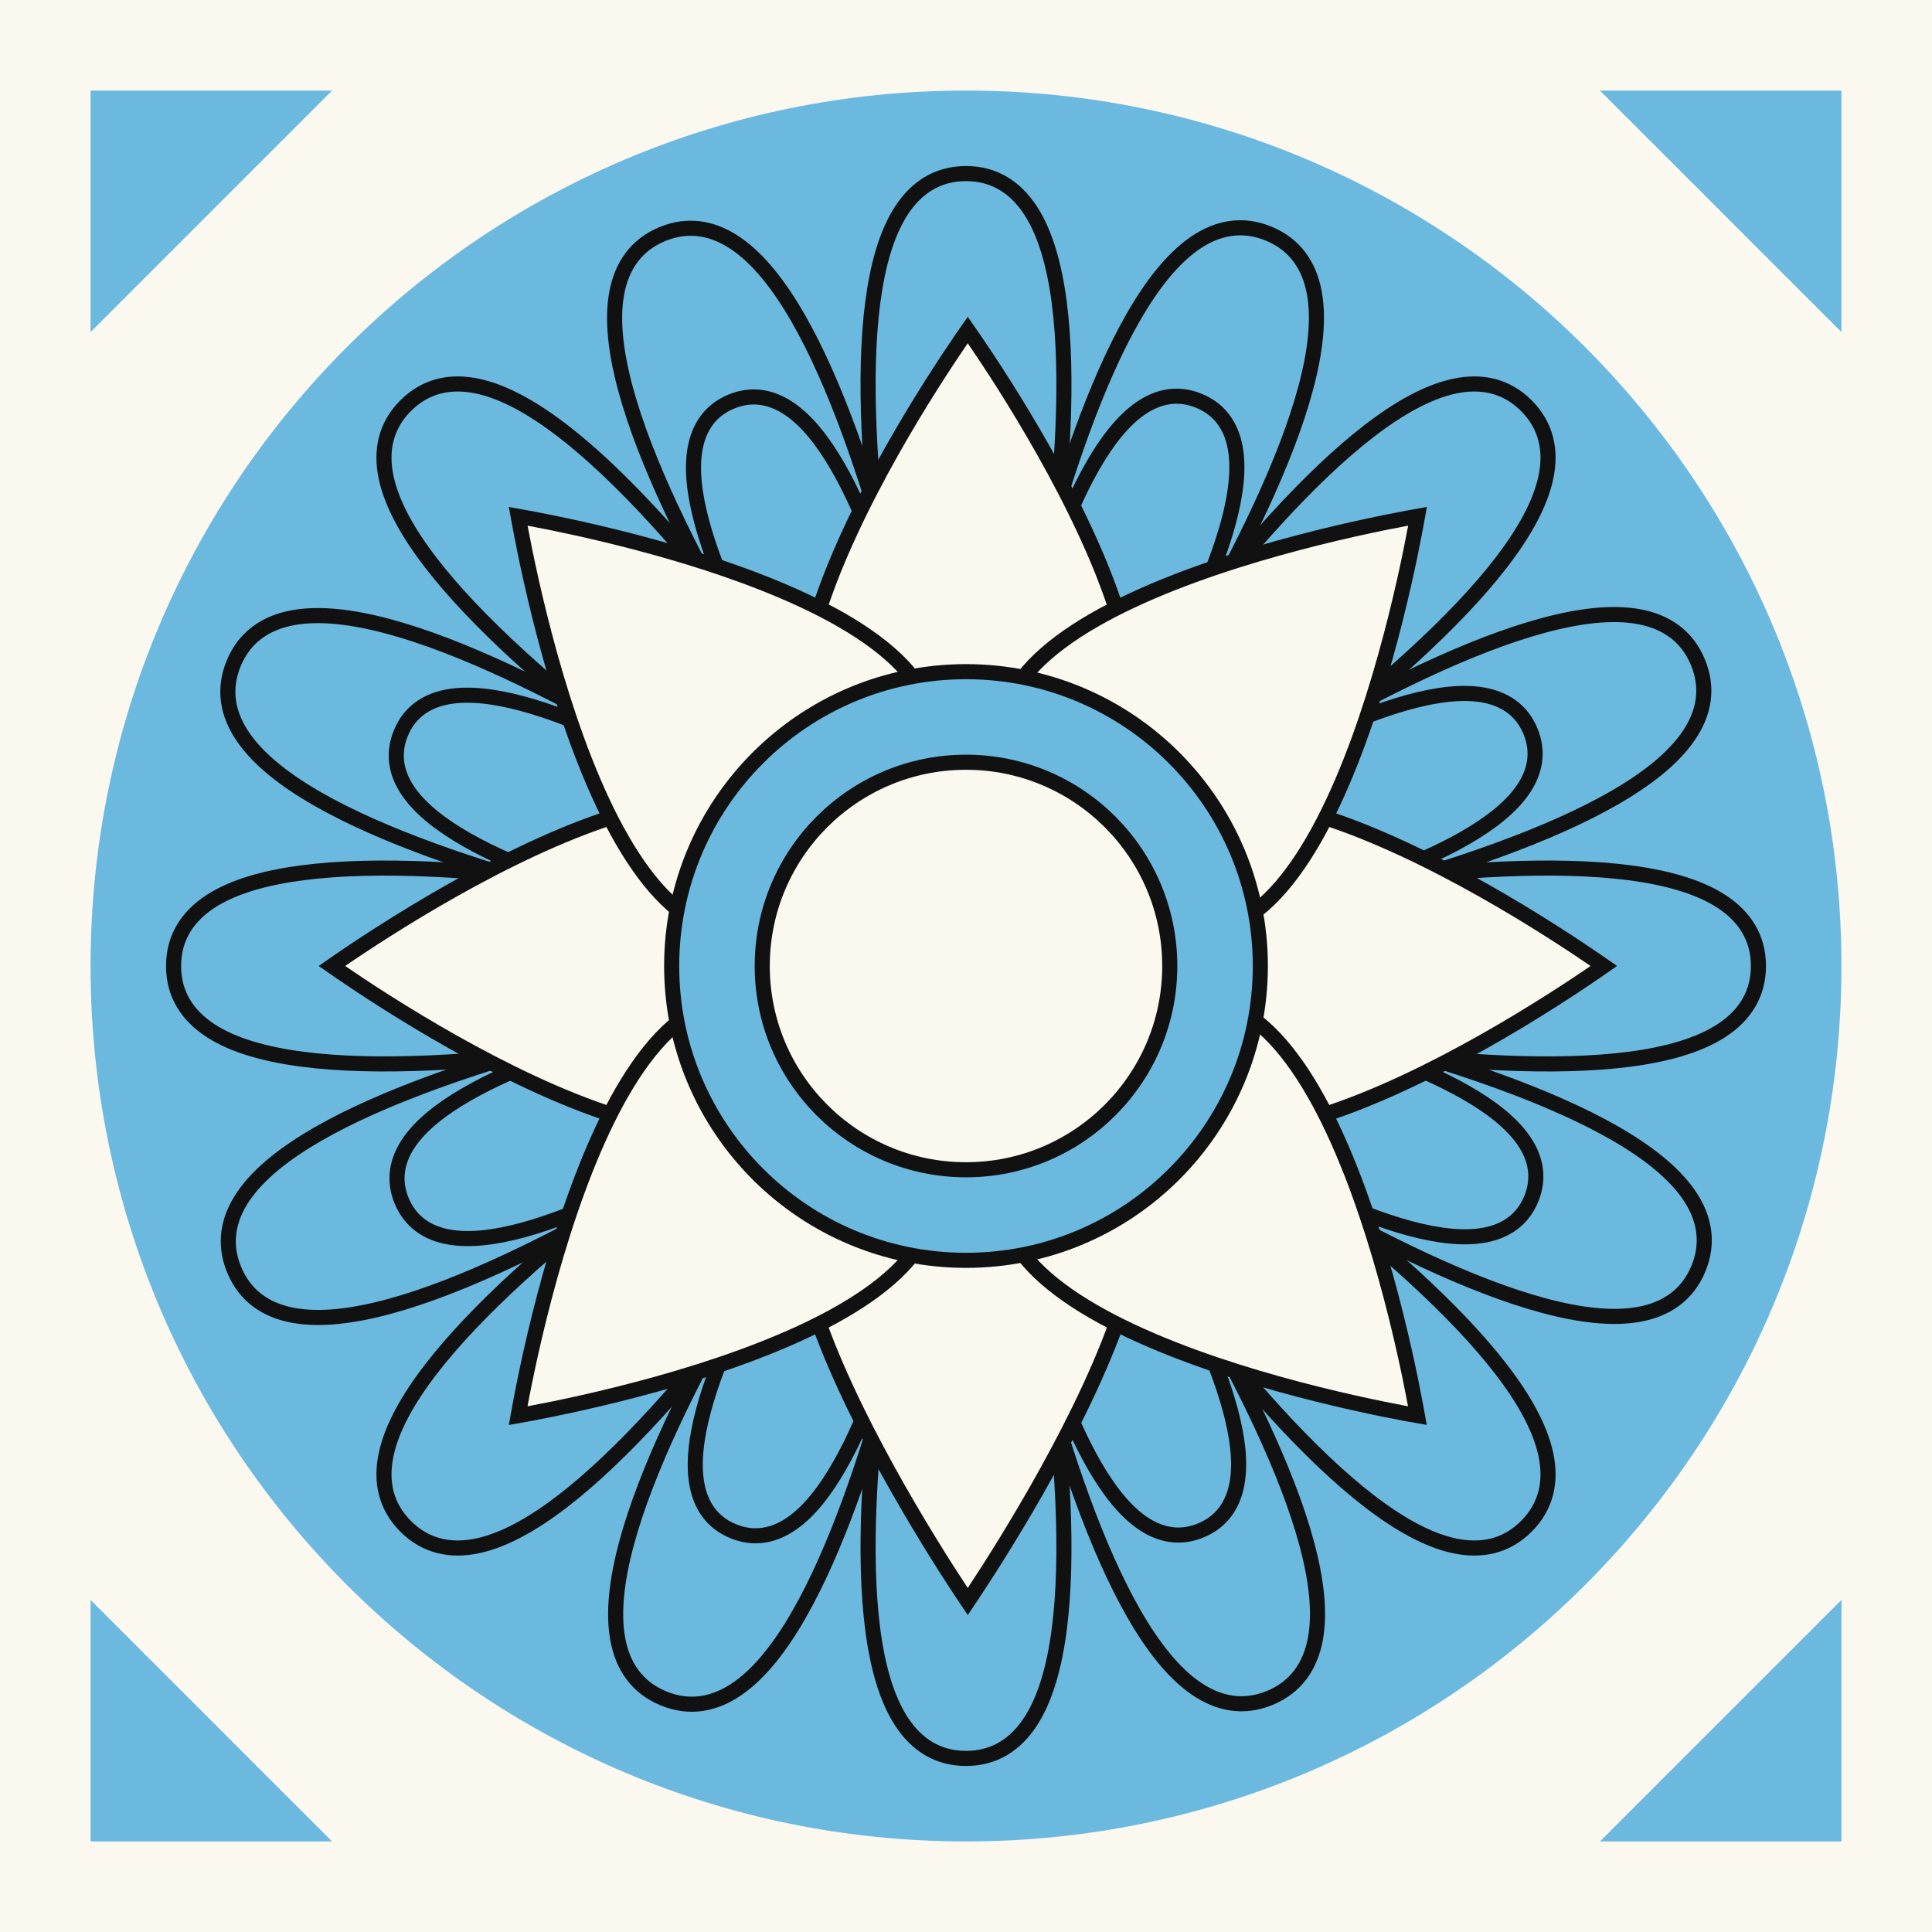
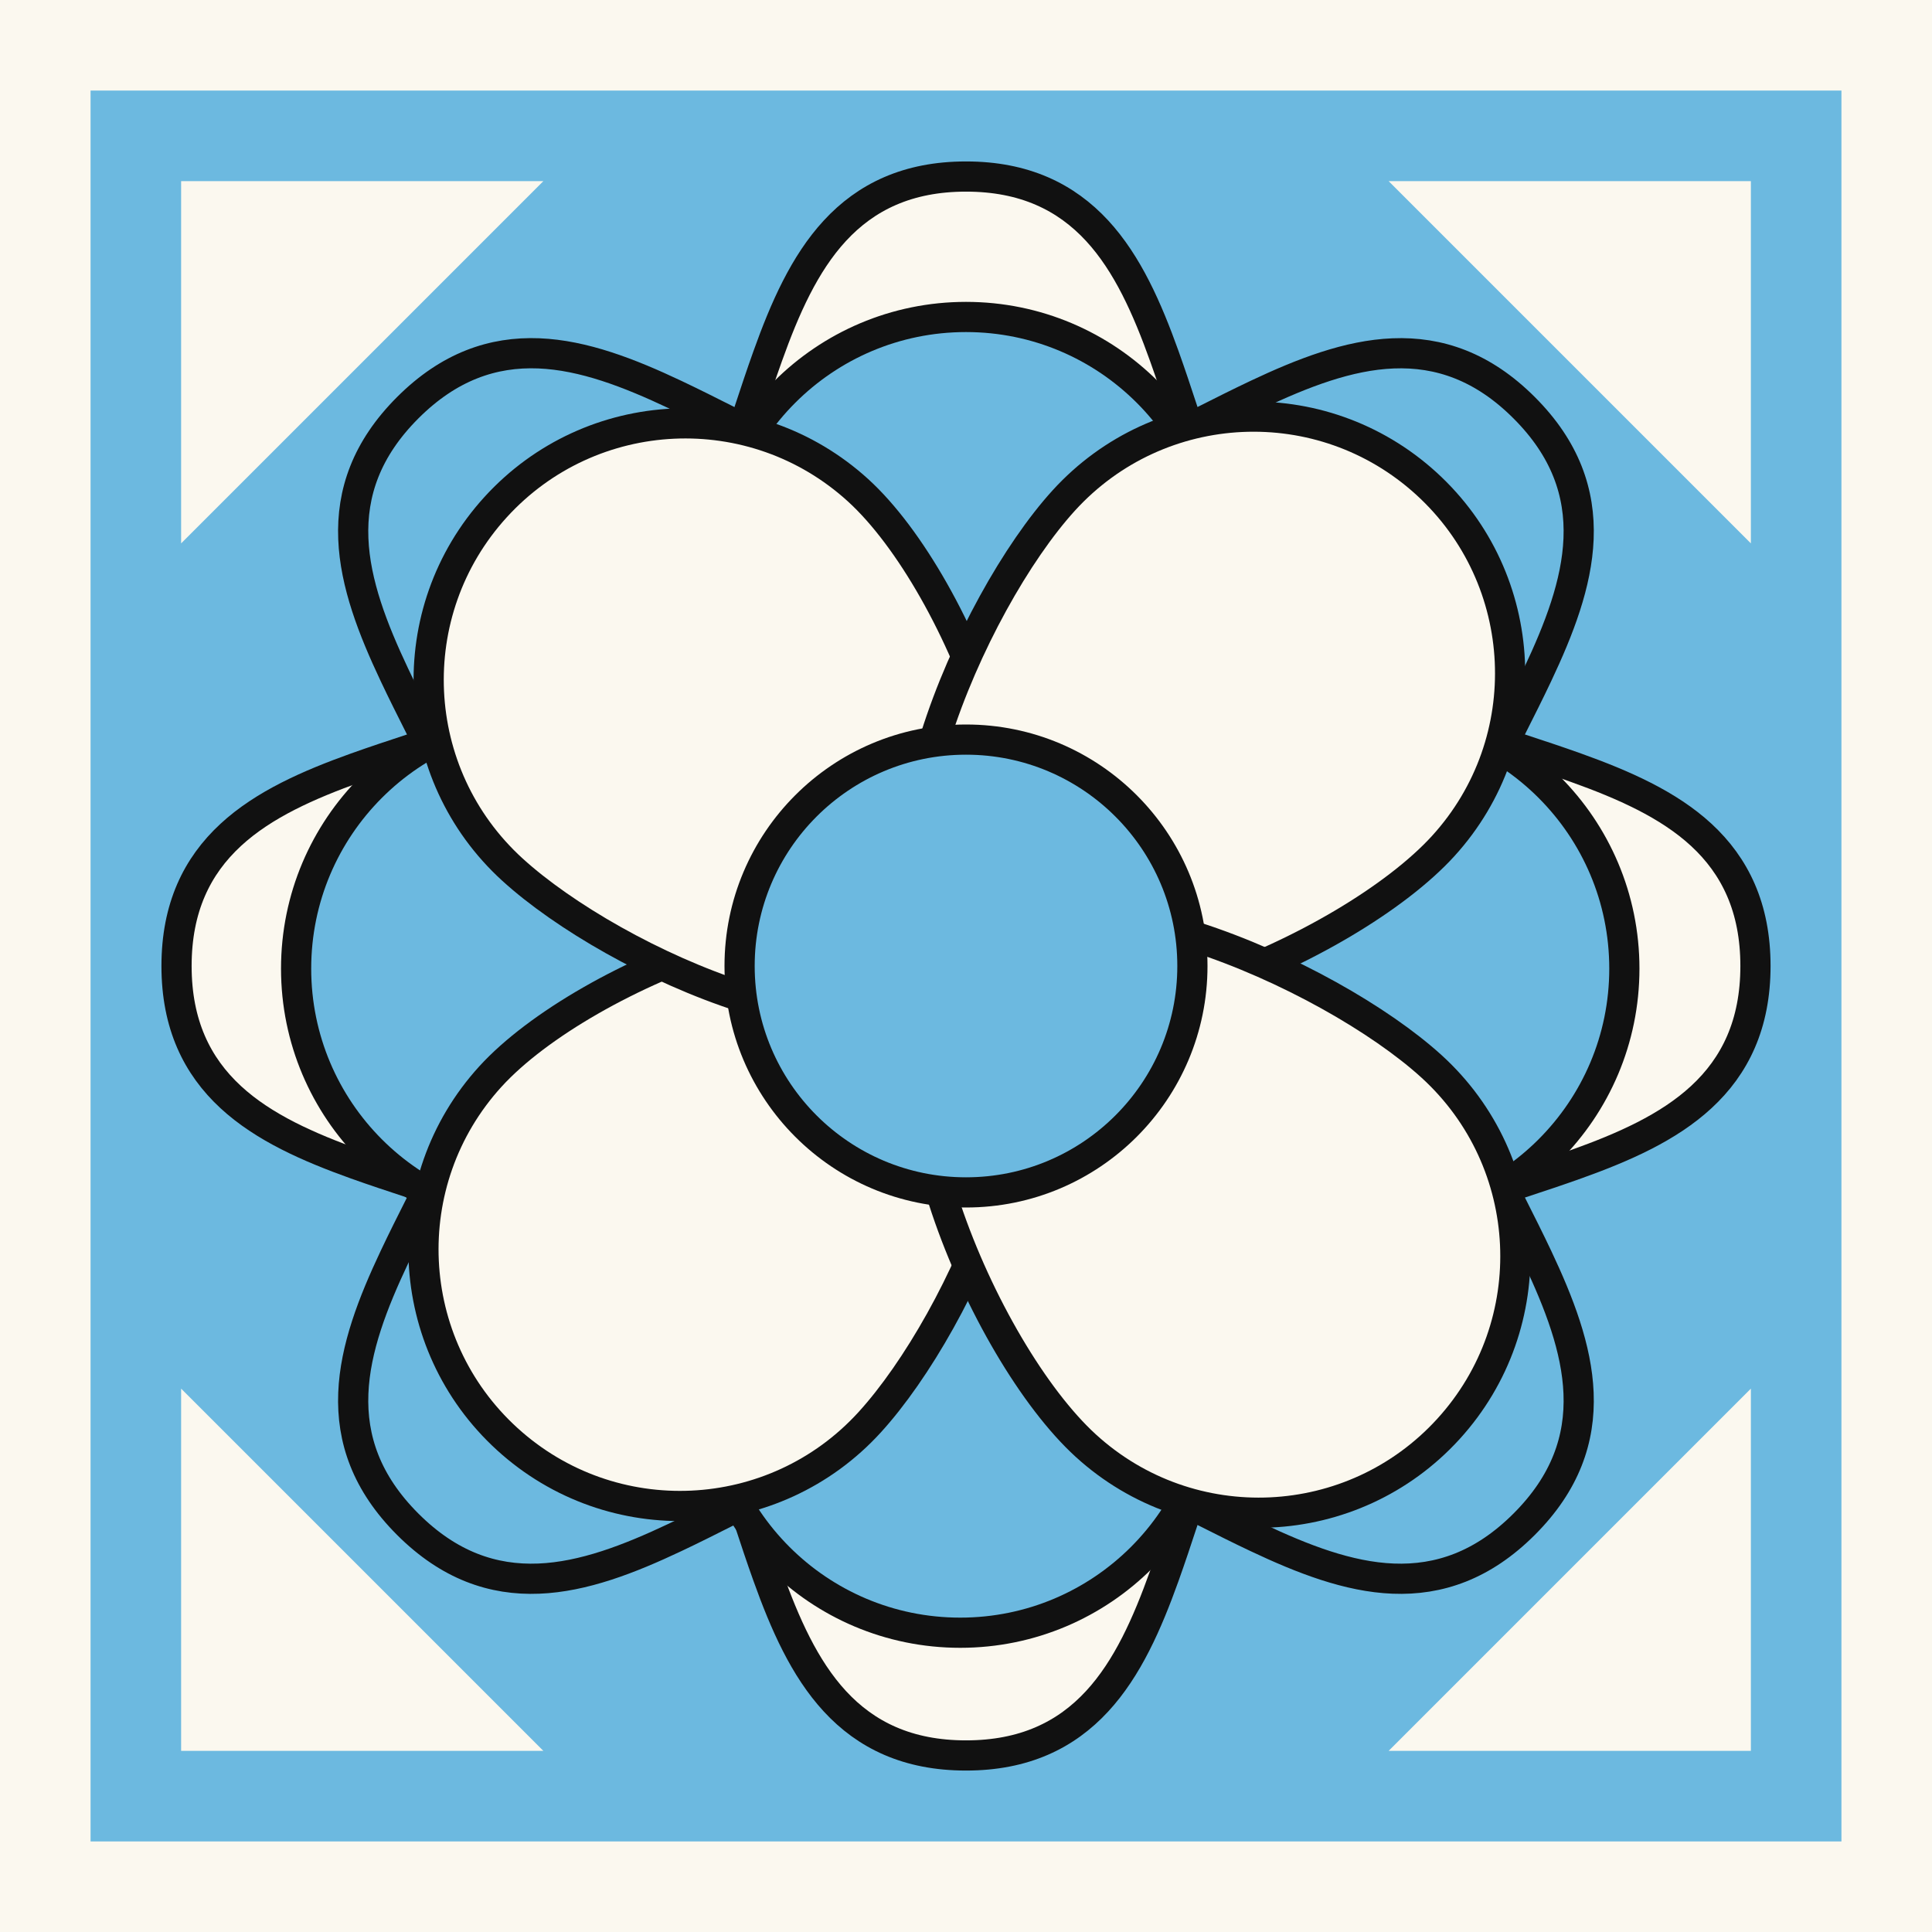
<svg xmlns="http://www.w3.org/2000/svg" width="64" height="64" viewBox="0 0 64 64" fill="none">
-   <g clip-path="url(#clip0_379_218)">
-     <rect width="64" height="64" fill="#FBF8EF" />
-     <rect x="3" y="61" width="58" height="58" rx="29" transform="rotate(-90 3 61)" fill="#6CB9E0" />
-     <path d="M29.364 28.754C29.934 29.576 30.439 30.285 30.839 30.839C30.284 30.44 29.575 29.936 28.751 29.367C26.696 27.948 23.927 26.119 21.076 24.483C18.23 22.851 15.283 21.401 12.878 20.754C11.677 20.43 10.585 20.299 9.698 20.463C8.797 20.63 8.101 21.105 7.742 21.974C7.382 22.844 7.54 23.671 8.061 24.426C8.573 25.168 9.439 25.846 10.518 26.465C12.679 27.704 15.789 28.758 18.957 29.611C22.131 30.465 25.383 31.125 27.841 31.57C28.826 31.748 29.684 31.893 30.358 32.001C29.684 32.111 28.826 32.257 27.841 32.437C25.385 32.886 22.134 33.551 18.961 34.41C15.794 35.269 12.686 36.327 10.527 37.57C9.449 38.191 8.584 38.87 8.073 39.613C7.553 40.369 7.397 41.197 7.758 42.065C8.119 42.934 8.815 43.408 9.717 43.573C10.604 43.736 11.695 43.603 12.896 43.278C15.301 42.626 18.244 41.172 21.089 39.534C23.937 37.895 26.703 36.061 28.755 34.638C29.578 34.068 30.287 33.563 30.84 33.163C30.441 33.718 29.938 34.427 29.369 35.251C27.949 37.306 26.12 40.074 24.485 42.925C22.852 45.772 21.403 48.718 20.755 51.124C20.432 52.325 20.301 53.417 20.465 54.303C20.632 55.205 21.107 55.901 21.976 56.26C22.845 56.619 23.673 56.462 24.427 55.941C25.17 55.429 25.848 54.563 26.466 53.484C27.706 51.323 28.759 48.213 29.613 45.044C30.467 41.871 31.126 38.618 31.572 36.161C31.75 35.176 31.894 34.318 32.003 33.643C32.113 34.318 32.258 35.175 32.439 36.16C32.888 38.617 33.552 41.868 34.412 45.04C35.271 48.208 36.329 51.316 37.572 53.475C38.193 54.553 38.872 55.417 39.615 55.928C40.37 56.448 41.198 56.604 42.067 56.244C42.936 55.883 43.409 55.186 43.575 54.284C43.737 53.398 43.605 52.306 43.279 51.106C42.627 48.701 41.173 45.757 39.536 42.913C37.896 40.065 36.062 37.299 34.64 35.246C34.069 34.424 33.565 33.715 33.165 33.161C33.719 33.56 34.429 34.064 35.252 34.633C37.307 36.052 40.076 37.881 42.927 39.517C45.774 41.149 48.72 42.598 51.126 43.246C52.327 43.57 53.418 43.701 54.305 43.537C55.207 43.37 55.902 42.895 56.262 42.026C56.621 41.156 56.463 40.329 55.943 39.574C55.43 38.832 54.565 38.154 53.486 37.535C51.325 36.296 48.215 35.242 45.046 34.389C41.872 33.535 38.62 32.875 36.163 32.43C35.177 32.252 34.32 32.107 33.645 31.999C34.319 31.889 35.177 31.743 36.162 31.563C38.618 31.114 41.87 30.449 45.042 29.59C48.209 28.731 51.318 27.673 53.477 26.43C54.555 25.809 55.419 25.13 55.93 24.387C56.45 23.631 56.606 22.803 56.245 21.935C55.885 21.066 55.188 20.592 54.286 20.427C53.399 20.264 52.308 20.397 51.107 20.723C48.703 21.374 45.759 22.828 42.915 24.466C40.066 26.105 37.3 27.939 35.248 29.362C34.425 29.932 33.717 30.437 33.163 30.837C33.562 30.282 34.065 29.573 34.634 28.749C36.054 26.695 37.883 23.926 39.518 21.075C41.151 18.228 42.6 15.282 43.248 12.876C43.571 11.675 43.702 10.583 43.538 9.697C43.372 8.795 42.897 8.099 42.027 7.74C41.158 7.381 40.33 7.538 39.576 8.059C38.834 8.571 38.156 9.437 37.537 10.516C36.297 12.677 35.244 15.787 34.391 18.956C33.536 22.129 32.877 25.382 32.432 27.839C32.253 28.824 32.109 29.682 32 30.357C31.89 29.682 31.745 28.825 31.565 27.84C31.115 25.383 30.451 22.132 29.591 18.96C28.733 15.792 27.674 12.684 26.431 10.525C25.811 9.447 25.131 8.583 24.389 8.072C23.633 7.552 22.805 7.396 21.936 7.756C21.068 8.117 20.594 8.814 20.429 9.716C20.266 10.602 20.399 11.694 20.724 12.894C21.376 15.299 22.83 18.243 24.467 21.087C26.107 23.935 27.941 26.701 29.364 28.754Z" fill="#6CB9E0" stroke="#111111" stroke-width="0.5" />
-     <path d="M28.322 30.007C29.163 30.55 29.9 31.012 30.482 31.371C29.817 31.214 28.969 31.02 27.99 30.808C25.549 30.281 22.292 29.648 19.032 29.226C15.778 28.805 12.501 28.59 10.03 28.91C8.797 29.07 7.738 29.366 6.981 29.856C6.212 30.355 5.75 31.059 5.75 32C5.75 32.941 6.212 33.645 6.981 34.144C7.738 34.634 8.797 34.93 10.03 35.09C12.501 35.41 15.778 35.196 19.032 34.774C22.292 34.352 25.549 33.719 27.99 33.192C28.969 32.98 29.817 32.786 30.482 32.629C29.9 32.988 29.163 33.45 28.322 33.993C26.223 35.346 23.472 37.202 20.869 39.208C18.269 41.211 15.801 43.377 14.28 45.35C13.521 46.335 12.982 47.293 12.793 48.175C12.601 49.072 12.773 49.896 13.438 50.562C14.104 51.227 14.928 51.398 15.825 51.207C16.707 51.018 17.665 50.479 18.65 49.72C20.623 48.199 22.789 45.731 24.792 43.131C26.798 40.528 28.654 37.777 30.007 35.678C30.55 34.837 31.012 34.1 31.371 33.518C31.214 34.183 31.02 35.031 30.808 36.01C30.281 38.451 29.648 41.708 29.226 44.968C28.805 48.222 28.59 51.499 28.91 53.97C29.07 55.203 29.366 56.262 29.856 57.019C30.355 57.788 31.059 58.25 32 58.25C32.941 58.25 33.645 57.788 34.144 57.019C34.634 56.262 34.93 55.203 35.09 53.97C35.41 51.499 35.196 48.222 34.774 44.968C34.352 41.708 33.719 38.451 33.192 36.01C32.98 35.031 32.786 34.183 32.629 33.518C32.988 34.1 33.45 34.837 33.993 35.678C35.346 37.777 37.202 40.528 39.208 43.131C41.211 45.731 43.377 48.199 45.35 49.72C46.335 50.479 47.293 51.018 48.175 51.207C49.072 51.398 49.897 51.227 50.562 50.562C51.227 49.896 51.399 49.072 51.207 48.175C51.018 47.293 50.479 46.335 49.72 45.35C48.199 43.377 45.731 41.211 43.131 39.208C40.528 37.202 37.777 35.346 35.678 33.993C34.837 33.45 34.1 32.988 33.518 32.629C34.183 32.786 35.031 32.98 36.01 33.192C38.451 33.719 41.708 34.352 44.968 34.774C48.222 35.196 51.499 35.41 53.97 35.09C55.203 34.93 56.262 34.634 57.019 34.144C57.788 33.645 58.25 32.941 58.25 32C58.25 31.059 57.788 30.355 57.019 29.856C56.262 29.366 55.203 29.07 53.97 28.91C51.499 28.59 48.222 28.805 44.968 29.226C41.708 29.648 38.451 30.281 36.01 30.808C35.031 31.02 34.183 31.214 33.518 31.371C34.1 31.012 34.837 30.55 35.678 30.007C37.777 28.654 40.528 26.798 43.131 24.792C45.731 22.789 48.199 20.623 49.72 18.65C50.479 17.665 51.018 16.707 51.207 15.825C51.399 14.928 51.227 14.104 50.562 13.438C49.897 12.773 49.072 12.601 48.175 12.793C47.293 12.982 46.335 13.521 45.35 14.28C43.377 15.801 41.211 18.269 39.208 20.869C37.202 23.472 35.346 26.223 33.993 28.322C33.45 29.163 32.988 29.9 32.629 30.482C32.786 29.817 32.98 28.969 33.192 27.99C33.719 25.549 34.352 22.292 34.774 19.032C35.196 15.778 35.41 12.501 35.09 10.03C34.93 8.797 34.634 7.738 34.144 6.981C33.645 6.212 32.941 5.75 32 5.75C31.059 5.75 30.355 6.212 29.856 6.981C29.366 7.738 29.07 8.797 28.91 10.03C28.59 12.501 28.805 15.778 29.226 19.032C29.648 22.292 30.281 25.549 30.808 27.99C31.02 28.969 31.214 29.817 31.371 30.482C31.012 29.9 30.55 29.163 30.007 28.322C28.654 26.223 26.798 23.472 24.792 20.869C22.789 18.269 20.623 15.801 18.65 14.28C17.665 13.521 16.707 12.982 15.825 12.793C14.928 12.601 14.104 12.773 13.438 13.438C12.773 14.104 12.601 14.928 12.793 15.825C12.982 16.707 13.521 17.665 14.28 18.65C15.801 20.623 18.269 22.789 20.869 24.792C23.472 26.798 26.223 28.654 28.322 30.007Z" fill="#6CB9E0" stroke="#111111" stroke-width="0.5" />
-     <path d="M29.923 29.538C30.27 30.037 30.585 30.481 30.854 30.856C30.478 30.588 30.033 30.275 29.532 29.93C27.95 28.839 25.817 27.433 23.621 26.176C21.429 24.922 19.156 23.806 17.298 23.307C16.37 23.058 15.521 22.956 14.826 23.085C14.117 23.217 13.564 23.594 13.28 24.284C12.995 24.974 13.122 25.631 13.533 26.224C13.935 26.805 14.61 27.331 15.443 27.808C17.113 28.763 19.512 29.573 21.951 30.227C24.395 30.883 26.899 31.388 28.791 31.729C29.389 31.837 29.926 31.928 30.381 32.003C29.926 32.079 29.389 32.172 28.792 32.282C26.901 32.63 24.399 33.144 21.957 33.808C19.52 34.471 17.125 35.289 15.458 36.251C14.626 36.73 13.953 37.259 13.553 37.841C13.145 38.436 13.02 39.093 13.307 39.782C13.594 40.471 14.148 40.846 14.858 40.975C15.553 41.102 16.402 40.997 17.328 40.745C19.185 40.239 21.454 39.115 23.641 37.853C25.833 36.589 27.961 35.175 29.539 34.079C30.039 33.732 30.483 33.417 30.858 33.148C30.59 33.524 30.276 33.969 29.931 34.47C28.841 36.052 27.435 38.185 26.178 40.381C24.923 42.573 23.808 44.846 23.309 46.704C23.06 47.631 22.958 48.481 23.087 49.175C23.219 49.885 23.595 50.438 24.285 50.722C24.975 51.007 25.632 50.879 26.226 50.469C26.807 50.067 27.333 49.392 27.809 48.559C28.765 46.889 29.575 44.49 30.229 42.051C30.885 39.607 31.39 37.103 31.731 35.211C31.838 34.613 31.93 34.076 32.005 33.621C32.081 34.075 32.174 34.612 32.284 35.21C32.632 37.101 33.145 39.603 33.81 42.044C34.473 44.481 35.291 46.877 36.252 48.544C36.732 49.376 37.261 50.049 37.843 50.449C38.438 50.857 39.095 50.982 39.784 50.695C40.473 50.408 40.848 49.854 40.977 49.144C41.104 48.449 40.998 47.6 40.746 46.673C40.241 44.817 39.117 42.548 37.855 40.36C36.591 38.169 35.177 36.041 34.081 34.462C33.734 33.963 33.419 33.519 33.15 33.144C33.525 33.412 33.971 33.725 34.471 34.07C36.054 35.161 38.186 36.567 40.383 37.824C42.575 39.078 44.847 40.194 46.706 40.693C47.633 40.942 48.483 41.044 49.177 40.915C49.886 40.783 50.44 40.407 50.724 39.717C51.008 39.026 50.881 38.369 50.471 37.776C50.069 37.195 49.394 36.669 48.561 36.192C46.891 35.237 44.492 34.427 42.053 33.773C39.608 33.117 37.105 32.612 35.213 32.271C34.615 32.163 34.078 32.072 33.622 31.997C34.077 31.921 34.614 31.828 35.212 31.718C37.102 31.37 39.605 30.856 42.046 30.192C44.483 29.529 46.879 28.711 48.546 27.75C49.378 27.27 50.051 26.741 50.45 26.159C50.859 25.564 50.983 24.907 50.697 24.218C50.41 23.529 49.855 23.154 49.146 23.025C48.451 22.898 47.602 23.003 46.675 23.256C44.818 23.761 42.55 24.884 40.362 26.146C38.17 27.411 36.043 28.825 34.464 29.921C33.965 30.268 33.52 30.583 33.146 30.852C33.413 30.477 33.727 30.031 34.072 29.53C35.163 27.948 36.569 25.815 37.826 23.619C39.08 21.427 40.196 19.154 40.695 17.296C40.944 16.369 41.046 15.519 40.917 14.825C40.785 14.115 40.408 13.562 39.718 13.278C39.028 12.993 38.371 13.121 37.778 13.531C37.197 13.933 36.671 14.608 36.194 15.441C35.238 17.111 34.429 19.51 33.774 21.949C33.119 24.393 32.614 26.897 32.273 28.789C32.165 29.387 32.074 29.924 31.999 30.379C31.923 29.924 31.829 29.388 31.719 28.79C31.372 26.899 30.858 24.397 30.194 21.956C29.531 19.519 28.713 17.123 27.751 15.456C27.271 14.624 26.743 13.951 26.161 13.552C25.566 13.143 24.909 13.018 24.22 13.305C23.531 13.592 23.156 14.146 23.027 14.856C22.9 15.551 23.005 16.4 23.257 17.327C23.762 19.183 24.886 21.452 26.148 23.64C27.413 25.831 28.826 27.959 29.923 29.538Z" fill="#6CB9E0" stroke="#111111" stroke-width="0.5" />
-     <path d="M52.848 31.804C52.957 31.879 53.051 31.944 53.13 31.999C53.051 32.054 52.957 32.12 52.848 32.194C52.484 32.444 51.96 32.795 51.322 33.199C50.045 34.008 48.317 35.025 46.505 35.868C44.688 36.714 42.809 37.373 41.224 37.483C39.647 37.592 38.422 37.158 37.786 35.888C37.101 34.517 36.765 33.254 36.765 31.999C36.765 30.745 37.101 29.482 37.786 28.111C38.422 26.84 39.647 26.407 41.224 26.516C42.809 26.626 44.688 27.285 46.505 28.13C48.317 28.973 50.045 29.991 51.322 30.8C51.96 31.204 52.484 31.555 52.848 31.804Z" fill="#FBF8EF" stroke="#111111" stroke-width="0.5" />
-     <path d="M26.338 28.111C27.023 29.482 27.359 30.745 27.359 31.999C27.359 33.254 27.023 34.517 26.338 35.888C25.702 37.158 24.477 37.592 22.9 37.483C21.315 37.373 19.436 36.714 17.619 35.868C15.807 35.025 14.079 34.008 12.802 33.199C12.164 32.795 11.64 32.444 11.276 32.194C11.167 32.12 11.073 32.054 10.994 31.999C11.073 31.944 11.167 31.879 11.276 31.805C11.64 31.555 12.164 31.204 12.802 30.8C14.079 29.991 15.807 28.973 17.619 28.13C19.436 27.285 21.315 26.626 22.9 26.516C24.477 26.407 25.702 26.84 26.338 28.111Z" fill="#FBF8EF" stroke="#111111" stroke-width="0.5" />
-     <path d="M31.863 11.213C31.938 11.105 32.003 11.011 32.058 10.932C32.113 11.011 32.179 11.105 32.253 11.213C32.503 11.578 32.854 12.102 33.258 12.74C34.066 14.017 35.084 15.745 35.927 17.557C36.773 19.374 37.432 21.253 37.541 22.838C37.651 24.415 37.217 25.64 35.946 26.276C34.575 26.961 33.312 27.297 32.058 27.297C30.804 27.297 29.541 26.961 28.17 26.276C26.899 25.64 26.465 24.415 26.575 22.838C26.684 21.253 27.343 19.374 28.189 17.557C29.032 15.745 30.05 14.017 30.858 12.74C31.262 12.102 31.613 11.578 31.863 11.213Z" fill="#FBF8EF" stroke="#111111" stroke-width="0.5" />
-     <path d="M35.999 37.742C36.698 37.916 37.143 38.27 37.411 38.745C37.683 39.228 37.786 39.865 37.742 40.624C37.654 42.146 36.981 44.063 36.105 45.963C35.232 47.856 34.169 49.704 33.323 51.081C32.9 51.77 32.532 52.339 32.27 52.736C32.188 52.859 32.117 52.966 32.058 53.054C31.998 52.966 31.927 52.859 31.846 52.736C31.584 52.339 31.216 51.77 30.794 51.081C29.948 49.704 28.886 47.856 28.013 45.963C27.137 44.063 26.465 42.146 26.377 40.624C26.333 39.865 26.436 39.228 26.709 38.745C26.977 38.27 27.422 37.916 28.121 37.742C28.843 37.561 29.424 37.56 30.023 37.606C30.196 37.62 30.374 37.637 30.559 37.656C31.008 37.7 31.498 37.749 32.06 37.749C32.622 37.749 33.112 37.7 33.561 37.656C33.746 37.637 33.924 37.62 34.097 37.606C34.696 37.56 35.276 37.561 35.999 37.742Z" fill="#FBF8EF" stroke="#111111" stroke-width="0.5" />
-     <path d="M46.622 17.163C46.751 17.139 46.864 17.119 46.959 17.102C46.942 17.197 46.921 17.31 46.897 17.439C46.816 17.873 46.694 18.492 46.528 19.229C46.197 20.703 45.695 22.645 45.01 24.523C44.323 26.405 43.46 28.2 42.417 29.398C41.379 30.591 40.207 31.15 38.859 30.701C37.405 30.216 36.274 29.561 35.387 28.674C34.5 27.787 33.844 26.656 33.36 25.202C32.91 23.854 33.47 22.682 34.663 21.643C35.861 20.601 37.656 19.738 39.538 19.051C41.416 18.366 43.357 17.863 44.832 17.532C45.568 17.367 46.187 17.244 46.622 17.163Z" fill="#FBF8EF" stroke="#111111" stroke-width="0.5" />
-     <path d="M25.265 33.297C26.719 33.782 27.849 34.437 28.736 35.324C29.623 36.211 30.279 37.342 30.763 38.796C31.213 40.144 30.653 41.316 29.46 42.355C28.262 43.398 26.467 44.26 24.585 44.947C22.707 45.633 20.765 46.135 19.291 46.466C18.554 46.631 17.936 46.754 17.501 46.835C17.372 46.859 17.259 46.879 17.164 46.896C17.181 46.801 17.201 46.688 17.226 46.559C17.306 46.125 17.429 45.506 17.594 44.769C17.925 43.295 18.428 41.353 19.113 39.476C19.8 37.593 20.663 35.798 21.706 34.6C22.744 33.407 23.917 32.848 25.265 33.297Z" fill="#FBF8EF" stroke="#111111" stroke-width="0.5" />
-     <path d="M17.227 17.439C17.202 17.31 17.182 17.197 17.165 17.103C18.219 17.29 21.497 17.922 24.6 19.057C26.48 19.744 28.271 20.606 29.466 21.648C30.655 22.685 31.213 23.856 30.764 25.202C30.28 26.656 29.624 27.787 28.737 28.674C27.85 29.561 26.72 30.216 25.266 30.701C23.918 31.151 22.745 30.591 21.707 29.398C20.664 28.2 19.801 26.405 19.114 24.523C18.429 22.645 17.927 20.703 17.596 19.229C17.43 18.492 17.308 17.873 17.227 17.439Z" fill="#FBF8EF" stroke="#111111" stroke-width="0.5" />
-     <path d="M33.356 38.796C33.84 37.342 34.496 36.211 35.383 35.324C36.27 34.437 37.401 33.782 38.855 33.297C40.203 32.848 41.375 33.407 42.413 34.6C43.456 35.798 44.319 37.593 45.006 39.476C45.691 41.353 46.193 43.295 46.524 44.769C46.69 45.506 46.812 46.125 46.893 46.559C46.917 46.688 46.938 46.801 46.955 46.896C46.86 46.88 46.747 46.859 46.618 46.835C46.183 46.754 45.565 46.631 44.828 46.466C43.353 46.135 41.412 45.633 39.534 44.947C37.652 44.26 35.857 43.398 34.659 42.355C33.466 41.316 32.907 40.144 33.356 38.796Z" fill="#FBF8EF" stroke="#111111" stroke-width="0.5" />
-     <rect x="22.25" y="22.25" width="19.5" height="19.5" rx="9.75" fill="#6CB9E0" stroke="#111111" stroke-width="0.5" />
-     <rect x="25.25" y="25.25" width="13.5" height="13.5" rx="6.75" fill="#FBF8EF" stroke="#111111" stroke-width="0.5" />
-     <path d="M61 53V61H53L61 53Z" fill="#6CB9E0" />
-     <path d="M53 3H61V11L53 3Z" fill="#6CB9E0" />
-     <path d="M11 3H3V11L11 3Z" fill="#6CB9E0" />
-     <path d="M11 61H3V53L11 61Z" fill="#6CB9E0" />
-   </g>
-   <defs>
-     <clipPath id="clip0_379_218">
-       <rect width="64" height="64" fill="white" />
-     </clipPath>
-   </defs>
+   <rect width="64" height="64" fill="#FBF8EF" />
+   <rect width="58" height="58" transform="matrix(0 -1 1 0 3 61)" fill="#6CB9E0" />
+   <path d="M21.032 21.032C19.828 22.236 18.321 23.055 16.703 23.714C15.675 24.133 14.642 24.474 13.617 24.813C13.004 25.015 12.395 25.216 11.792 25.432C10.222 25.995 8.735 26.648 7.644 27.656C6.526 28.688 5.848 30.067 5.848 32C5.848 33.933 6.526 35.312 7.644 36.344C8.735 37.352 10.222 38.005 11.792 38.568C12.395 38.784 13.004 38.985 13.617 39.187C14.642 39.526 15.675 39.867 16.703 40.286C18.321 40.946 19.828 41.764 21.032 42.968C22.236 44.172 23.055 45.679 23.714 47.297C24.133 48.325 24.475 49.359 24.813 50.383C25.015 50.996 25.216 51.605 25.433 52.208C25.995 53.778 26.648 55.264 27.656 56.356C28.688 57.474 30.067 58.152 32 58.152C33.933 58.152 35.312 57.474 36.344 56.356C37.352 55.265 38.005 53.778 38.568 52.208C38.784 51.606 38.985 50.996 39.187 50.383C39.526 49.359 39.867 48.325 40.286 47.297C40.946 45.679 41.764 44.172 42.969 42.968C44.173 41.764 45.679 40.946 47.298 40.286C48.325 39.867 49.359 39.526 50.383 39.187C50.996 38.985 51.606 38.783 52.209 38.567C53.779 38.005 55.265 37.352 56.357 36.343C57.474 35.312 58.152 33.933 58.152 32C58.152 30.067 57.474 28.688 56.357 27.656C55.265 26.648 53.778 25.995 52.208 25.432C51.606 25.216 50.996 25.015 50.383 24.813C49.359 24.474 48.325 24.133 47.298 23.714C45.679 23.054 44.173 22.236 42.969 21.032C41.764 19.828 40.946 18.321 40.286 16.703C39.867 15.675 39.526 14.641 39.187 13.617C38.985 13.004 38.784 12.394 38.568 11.792C38.005 10.222 37.352 8.735 36.344 7.643C35.312 6.526 33.934 5.848 32 5.848C30.067 5.848 28.688 6.526 27.657 7.643C26.648 8.735 25.995 10.222 25.433 11.792C25.217 12.394 25.015 13.004 24.813 13.617C24.475 14.641 24.133 15.675 23.715 16.703C23.055 18.321 22.236 19.828 21.032 21.032Z" fill="#FBF8EF" stroke="#111111" />
+   <path d="M16.487 32C16.487 33.703 16 35.347 15.322 36.958C14.892 37.98 14.402 38.953 13.917 39.916C13.627 40.493 13.338 41.066 13.065 41.645C12.353 43.153 11.763 44.666 11.704 46.151C11.643 47.671 12.139 49.125 13.506 50.492C14.873 51.859 16.327 52.355 17.847 52.294C19.332 52.235 20.845 51.645 22.353 50.933C22.932 50.66 23.505 50.371 24.081 50.081C25.045 49.596 26.018 49.106 27.04 48.675C28.651 47.998 30.296 47.511 31.998 47.511C33.701 47.511 35.345 47.998 36.956 48.675C37.979 49.106 38.951 49.596 39.915 50.081C40.491 50.371 41.065 50.66 41.644 50.933C43.152 51.645 44.664 52.235 46.149 52.294C47.669 52.354 49.123 51.859 50.49 50.492C51.858 49.125 52.353 47.671 52.292 46.151C52.233 44.666 51.644 43.154 50.932 41.645C50.658 41.066 50.37 40.493 50.079 39.916C49.594 38.953 49.104 37.98 48.674 36.958C47.996 35.347 47.51 33.703 47.51 32C47.51 30.297 47.996 28.653 48.674 27.042C49.104 26.019 49.594 25.047 50.079 24.083C50.37 23.506 50.658 22.933 50.932 22.354C51.644 20.846 52.233 19.333 52.292 17.848C52.353 16.328 51.858 14.874 50.49 13.507C49.123 12.14 47.669 11.645 46.149 11.706C44.664 11.765 43.152 12.354 41.644 13.066C41.065 13.34 40.491 13.628 39.915 13.919C38.951 14.404 37.979 14.894 36.956 15.324C35.345 16.002 33.701 16.488 31.998 16.488C30.296 16.488 28.651 16.002 27.04 15.324C26.018 14.893 25.045 14.404 24.081 13.919C23.505 13.628 22.932 13.34 22.353 13.066C20.845 12.354 19.332 11.765 17.847 11.705C16.327 11.645 14.873 12.14 13.506 13.507C12.139 14.874 11.643 16.328 11.704 17.848C11.763 19.333 12.353 20.846 13.065 22.354C13.338 22.933 13.627 23.506 13.917 24.083C14.402 25.047 14.892 26.019 15.322 27.042C16 28.653 16.487 30.297 16.487 32Z" stroke="#111111" />
+   <path d="M58 46V58H46L58 46Z" fill="#FBF8EF" />
+   <path d="M46 6H58V18L46 6Z" fill="#FBF8EF" />
+   <path d="M18 6H6V18L18 6Z" fill="#FBF8EF" />
+   <path d="M18 58H6V46L18 58Z" fill="#FBF8EF" />
+   <path d="M32 10.5C27.306 10.5 23.5 14.306 23.5 19C23.5 21.314 24.476 24.749 25.998 27.599C26.761 29.029 27.678 30.342 28.706 31.304C29.731 32.263 30.912 32.914 32.191 32.914C33.474 32.914 34.633 32.261 35.624 31.298C36.617 30.333 37.485 29.018 38.2 27.587C39.626 24.734 40.5 21.304 40.5 19C40.5 14.306 36.694 10.5 32 10.5Z" fill="#6CB9E0" stroke="#111111" />
+   <path d="M32.5 32.086C32.5 30.8 31.826 29.629 30.839 28.622C29.849 27.613 28.5 26.722 27.036 25.983C24.116 24.511 20.616 23.586 18.309 23.586C13.614 23.586 9.809 27.392 9.809 32.086C9.809 36.781 13.614 40.586 18.309 40.586C20.616 40.586 24.116 39.662 27.036 38.19C28.5 37.451 29.849 36.56 30.839 35.55C31.826 34.544 32.5 33.373 32.5 32.086Z" fill="#6CB9E0" stroke="#111111" />
+   <path d="M53.809 32.086C53.809 27.392 50.003 23.586 45.309 23.586C42.999 23.586 39.592 24.512 36.766 25.986C35.349 26.726 34.048 27.618 33.094 28.629C32.143 29.638 31.5 30.807 31.5 32.086C31.5 33.366 32.143 34.535 33.094 35.543C34.048 36.554 35.349 37.447 36.766 38.187C39.592 39.661 42.999 40.586 45.309 40.586C50.003 40.586 53.809 36.781 53.809 32.086Z" fill="#6CB9E0" stroke="#111111" />
+   <path d="M32 31.5C30.717 31.5 29.535 32.164 28.511 33.139C27.484 34.118 26.568 35.452 25.805 36.904C24.284 39.796 23.309 43.273 23.309 45.586C23.309 50.281 27.114 54.086 31.809 54.086C36.503 54.086 40.309 50.281 40.309 45.586C40.309 43.283 39.435 39.811 38.01 36.916C37.295 35.464 36.428 34.127 35.436 33.146C34.446 32.167 33.286 31.5 32 31.5Z" fill="#6CB9E0" stroke="#111111" />
+   <path d="M32.337 31.63C31.395 30.772 30.071 30.431 28.644 30.41C27.211 30.389 25.614 30.69 24.049 31.182C20.932 32.161 17.813 33.942 16.245 35.662C13.083 39.132 13.332 44.508 16.802 47.67C20.271 50.832 25.648 50.583 28.81 47.113C30.353 45.42 32.092 42.404 33.037 39.431C33.51 37.942 33.795 36.433 33.739 35.085C33.684 33.736 33.286 32.495 32.337 31.63Z" fill="#FBF8EF" stroke="#111111" />
+   <path d="M32.369 32.337C33.227 31.396 33.574 30.073 33.603 28.647C33.633 27.214 33.344 25.617 32.863 24.05C31.906 20.933 30.148 17.811 28.426 16.242C24.956 13.08 19.58 13.329 16.418 16.799C13.256 20.268 13.505 25.645 16.975 28.807C18.667 30.349 21.66 32.089 24.612 33.035C26.09 33.509 27.588 33.794 28.929 33.739C30.27 33.684 31.505 33.285 32.369 32.337Z" fill="#FBF8EF" stroke="#111111" />
+   <path d="M47.25 16.019C43.78 12.857 38.404 13.106 35.242 16.576C33.696 18.272 31.945 21.367 30.988 24.415C30.509 25.942 30.219 27.489 30.268 28.864C30.318 30.239 30.711 31.502 31.663 32.37C32.61 33.232 33.943 33.551 35.375 33.541C36.813 33.531 38.416 33.191 39.987 32.659C43.116 31.601 46.243 29.743 47.807 28.027C50.969 24.557 50.719 19.181 47.25 16.019Z" fill="#FBF8EF" stroke="#111111" />
+   <path d="M47.981 47.336C51.143 43.866 50.894 38.49 47.424 35.328C45.729 33.784 42.636 32.011 39.588 31.032C38.061 30.542 36.515 30.241 35.139 30.282C33.764 30.323 32.499 30.71 31.63 31.663C30.767 32.611 30.449 33.949 30.459 35.388C30.468 36.834 30.809 38.448 31.34 40.03C32.398 43.179 34.256 46.329 35.973 47.893C39.443 51.055 44.819 50.806 47.981 47.336Z" fill="#FBF8EF" stroke="#111111" />
+   <path d="M24.5 32C24.5 27.858 27.858 24.5 32 24.5C36.142 24.5 39.5 27.858 39.5 32C39.5 36.142 36.142 39.5 32 39.5C27.858 39.5 24.5 36.142 24.5 32Z" fill="#6CB9E0" stroke="#111111" />
</svg>
